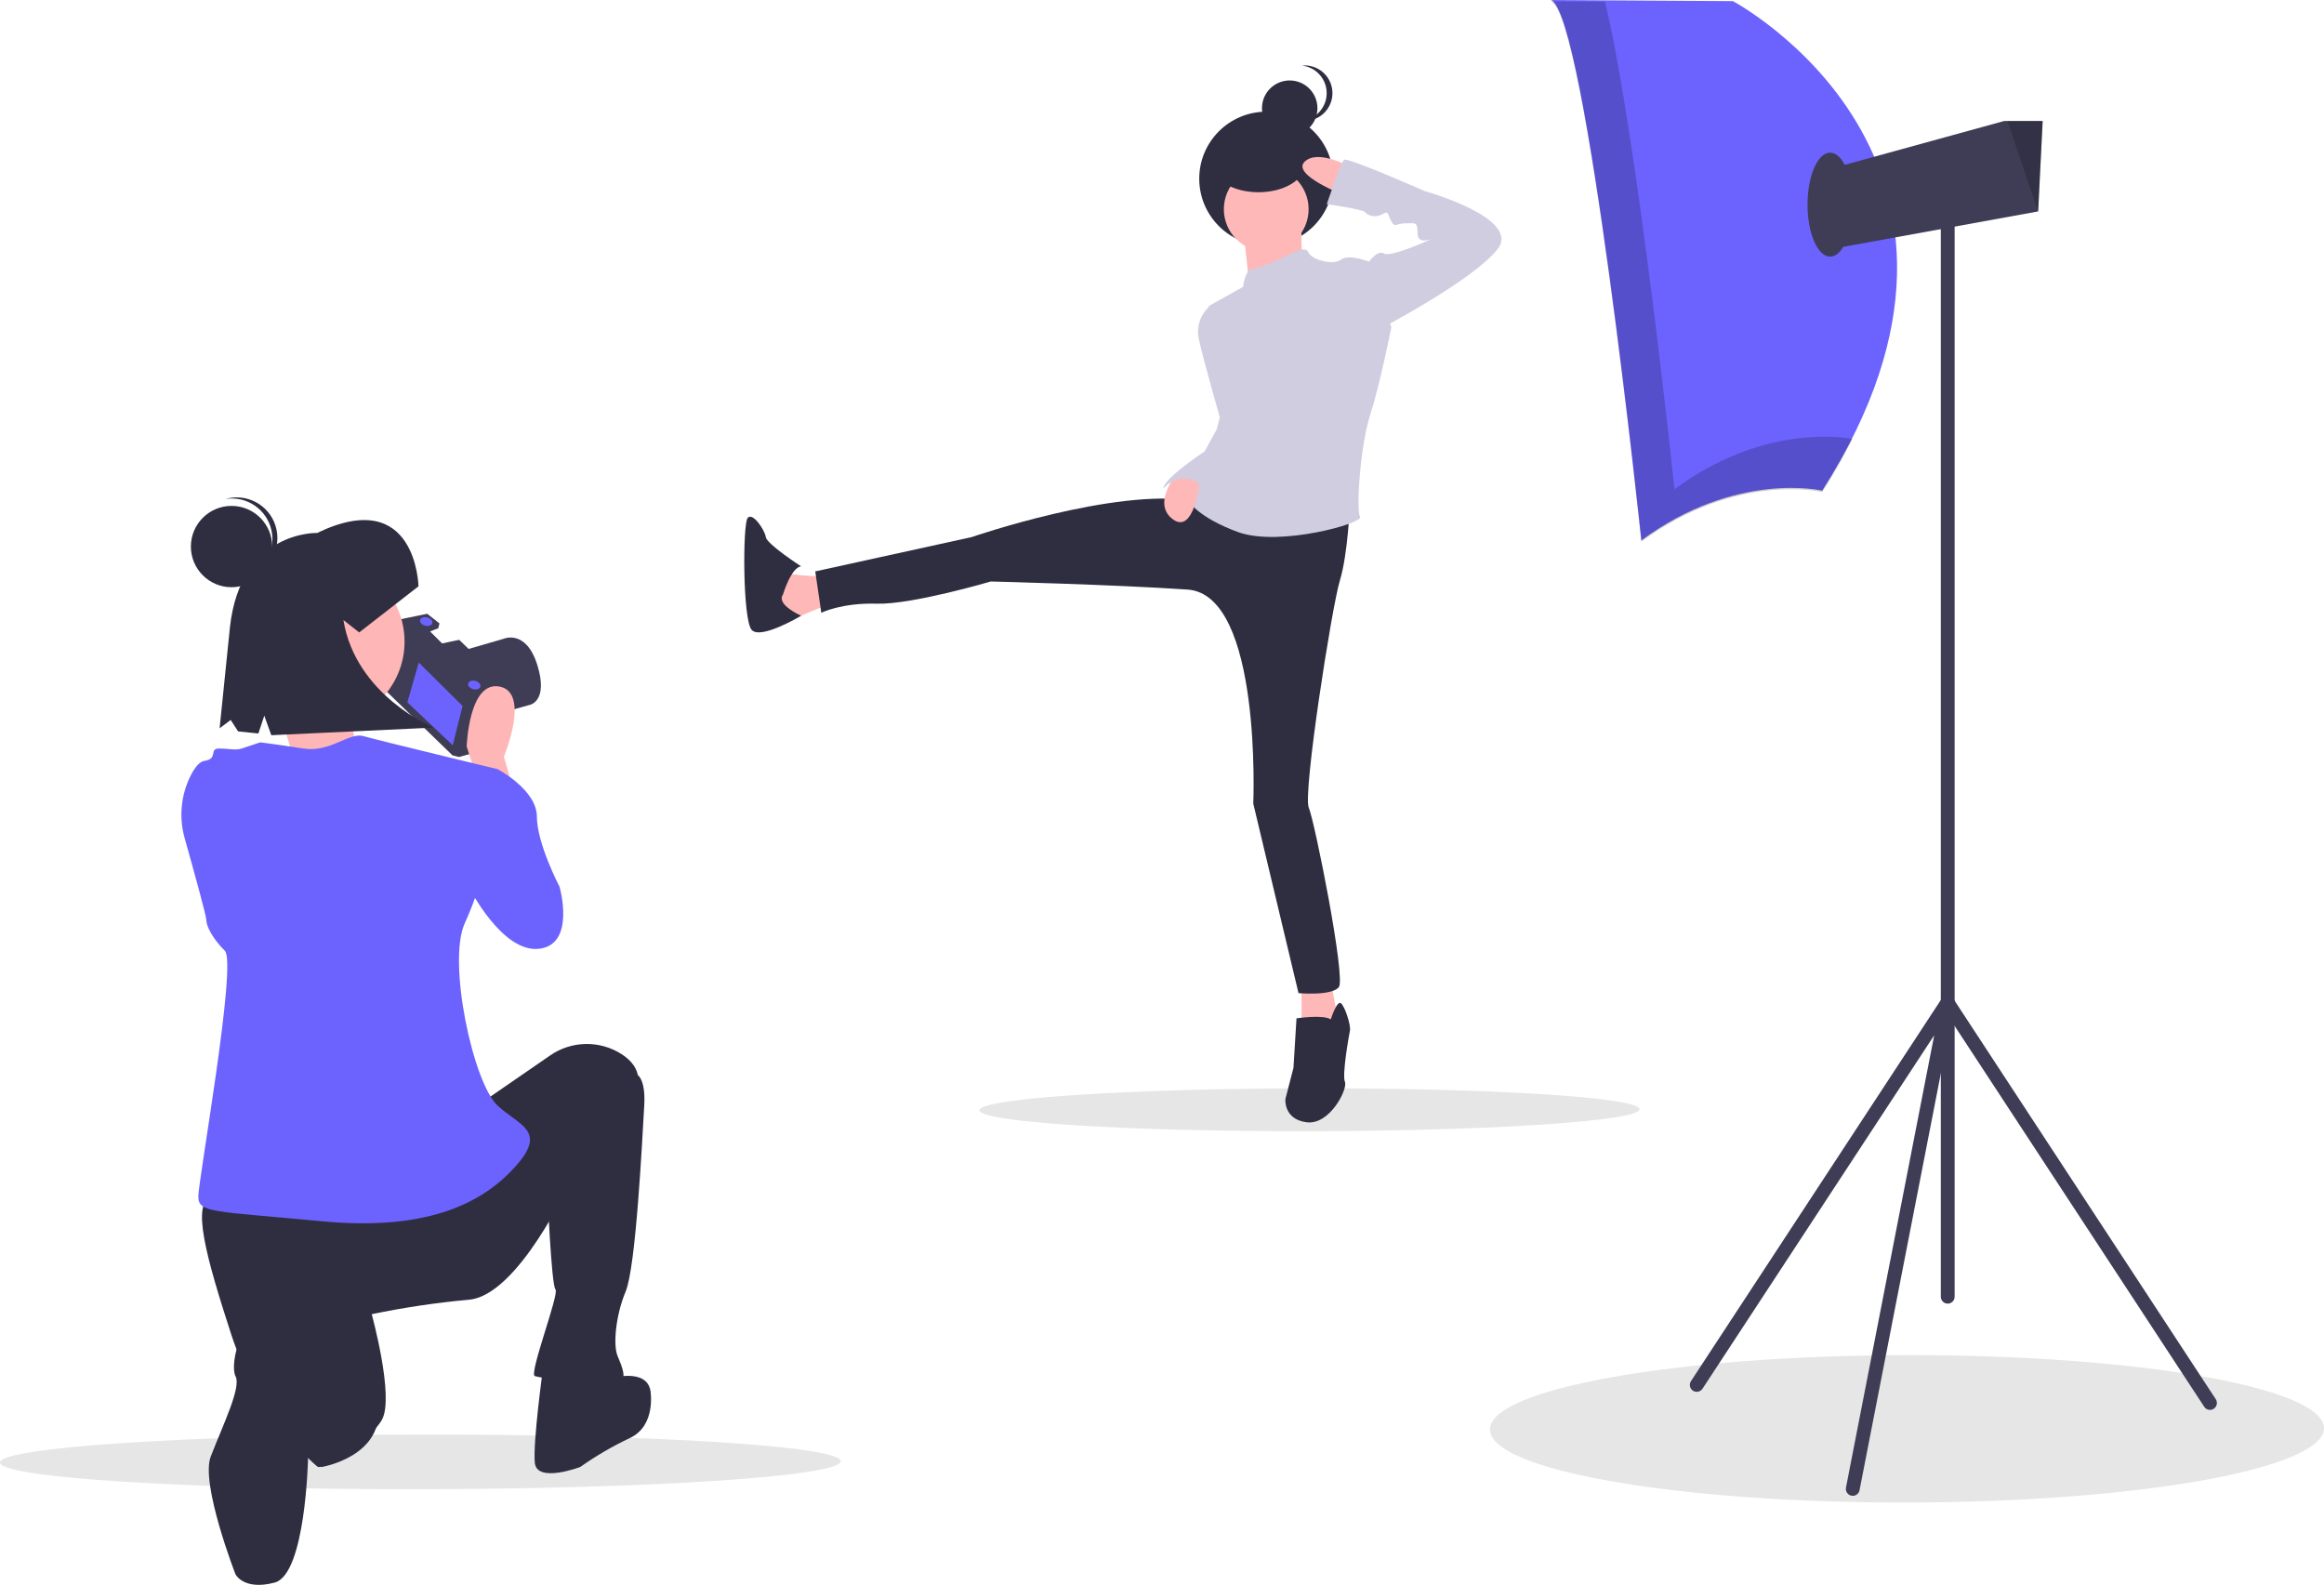
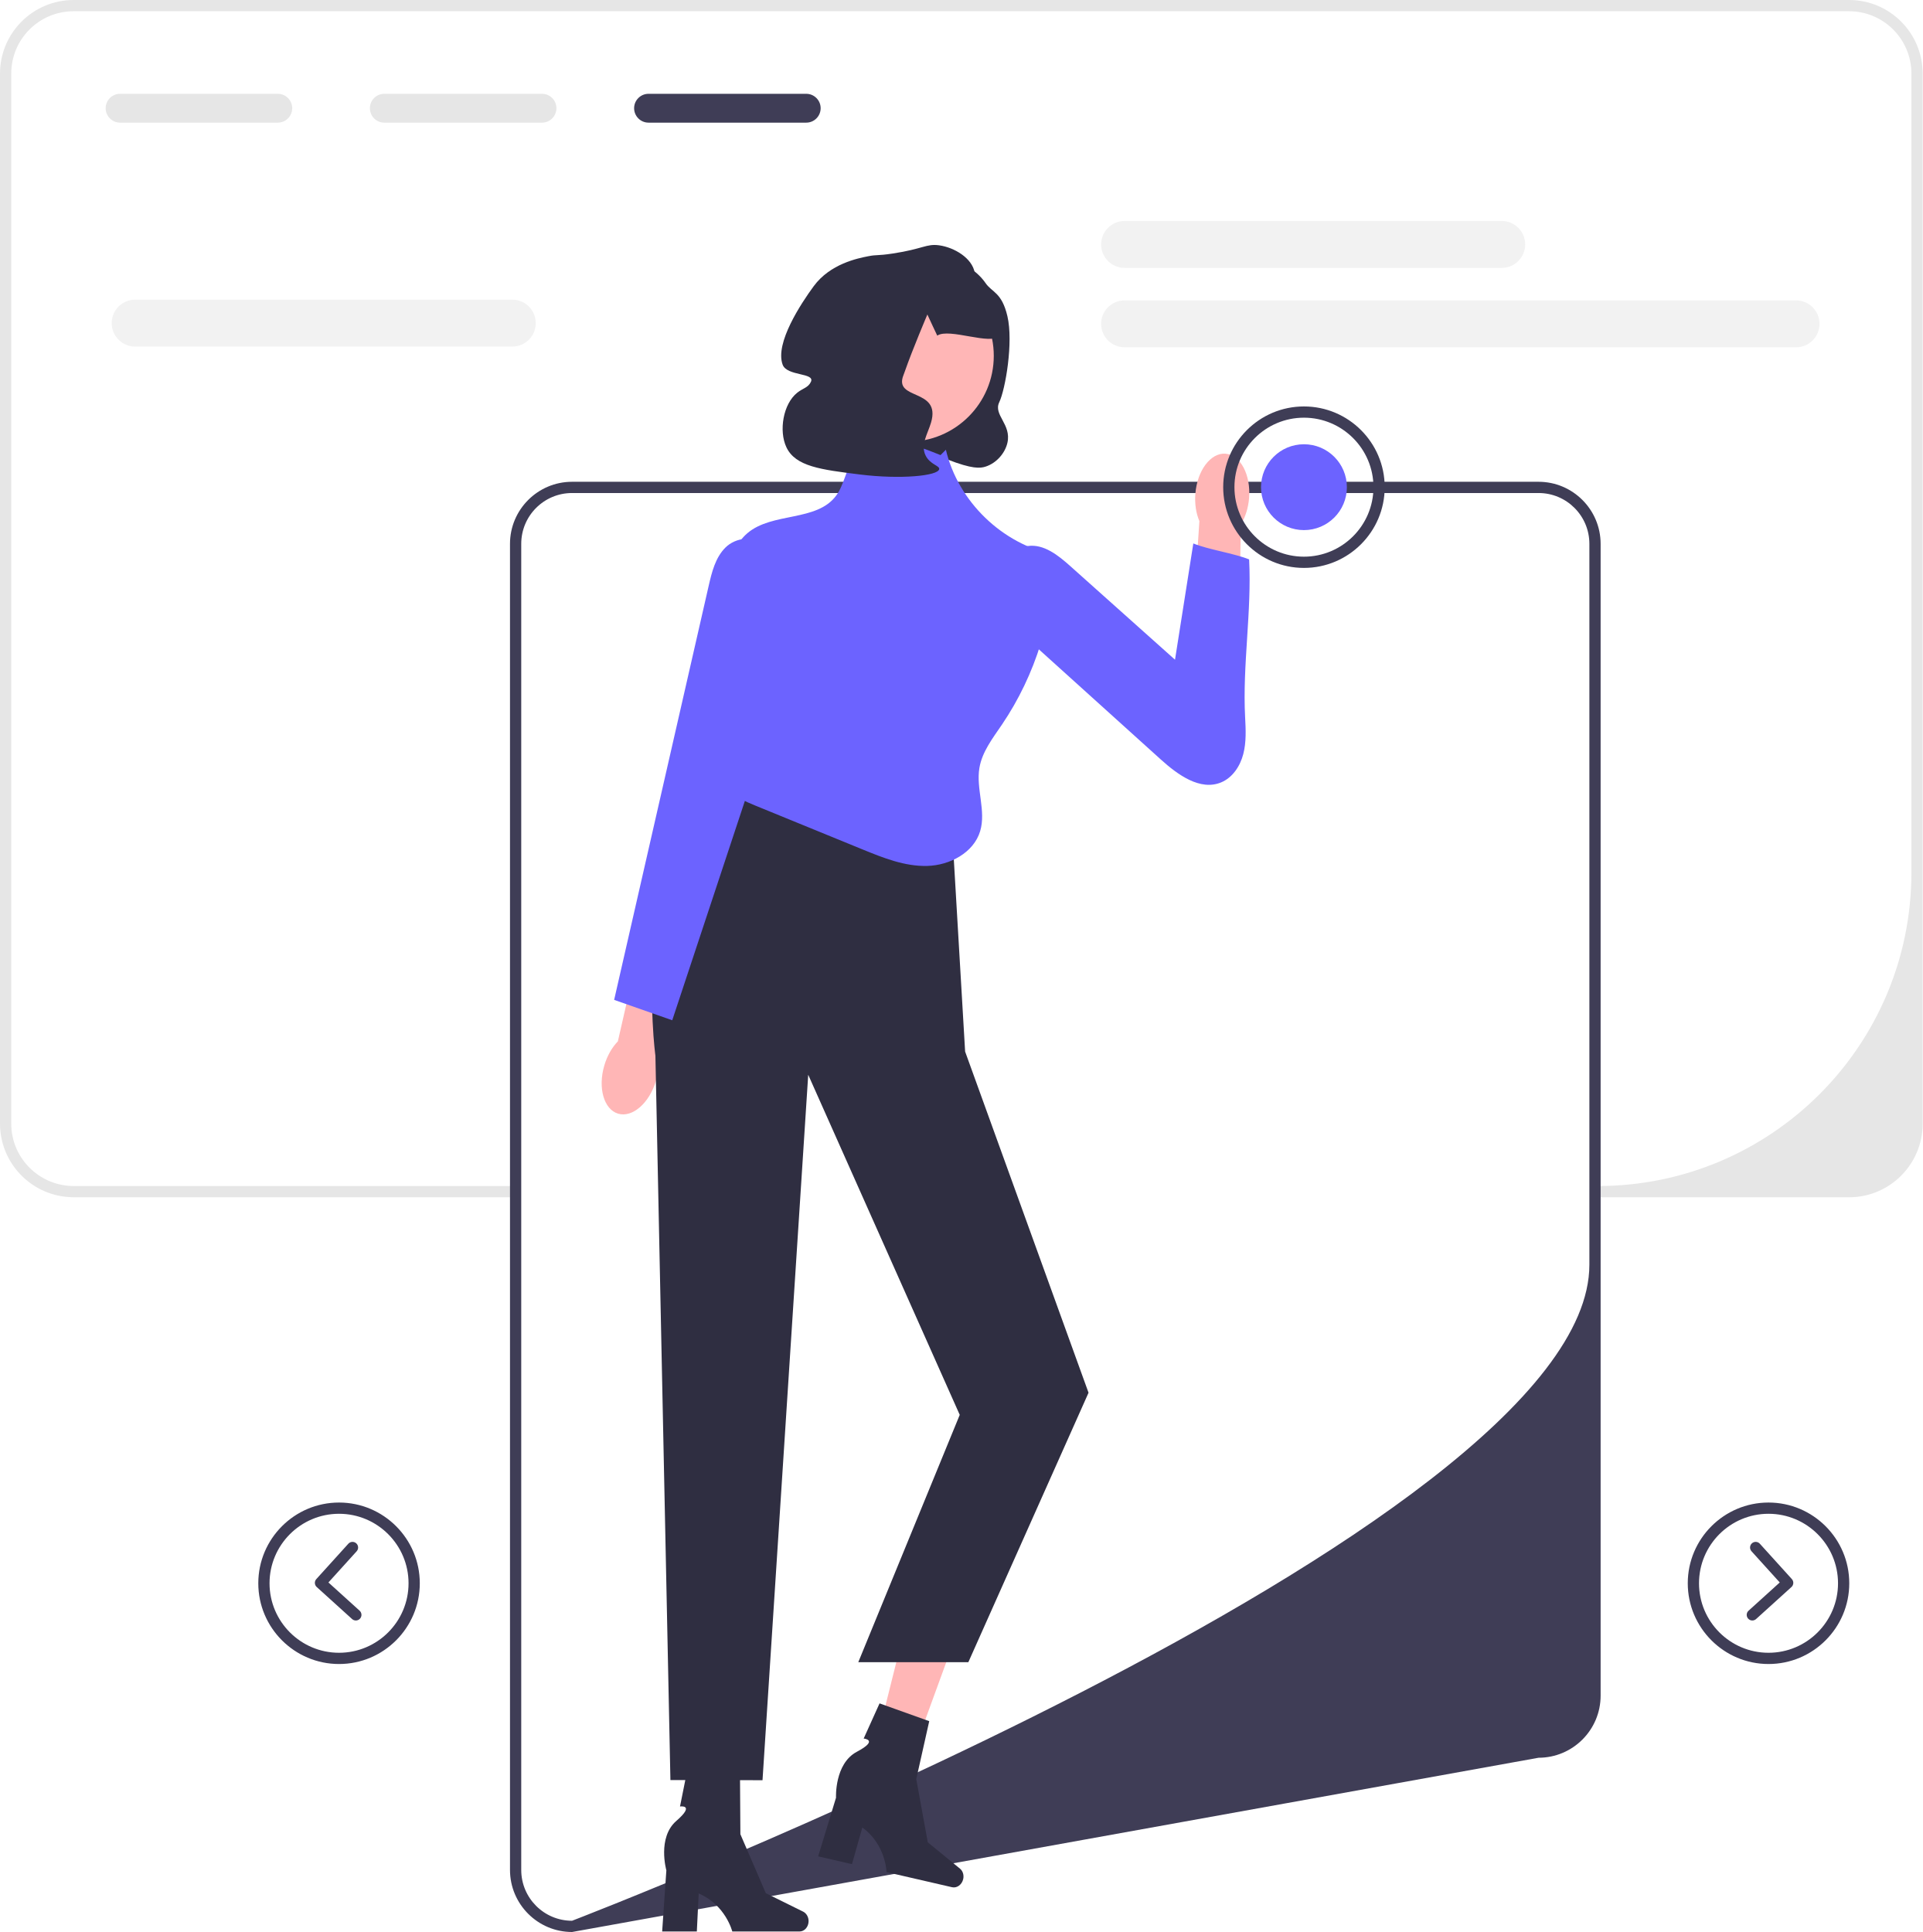
- <svg xmlns="http://www.w3.org/2000/svg" data-name="Layer 1" width="994.405" height="678.133" viewBox="0 0 994.405 678.133">
-   <ellipse cx="282.662" cy="736.435" rx="179.865" ry="11.69" transform="translate(-103.979 -110.4788) rotate(-0.09196)" fill="#e6e6e6" />
-   <ellipse cx="663.127" cy="585.772" rx="141.228" ry="9.179" transform="translate(-103.7366 -109.8683) rotate(-0.09196)" fill="#e6e6e6" />
-   <ellipse cx="918.756" cy="722.299" rx="178.447" ry="31.534" transform="translate(-103.9554 -109.4578) rotate(-0.09196)" fill="#e6e6e6" />
-   <path d="M309.35,418.143l20.253-5.639s7.933-1.584,3.086-17.077-14.461-11.157-14.461-11.157l-17.966,5.22-7.093,2.191,9.98,14.002.837,9.332Z" transform="translate(-102.7973 -110.9334)" fill="#3f3d56" />
-   <polygon points="167.418 266.274 161.064 291.656 193.622 323.209 196.421 323.911 203.888 321.813 210.243 296.433 203.806 289.664 210.385 287.94 196.345 274.31 189.019 275.848 183.142 270.013 187.108 268.428 187.483 266.935 182.678 263.153 167.418 266.274" fill="#3f3d56" />
-   <polygon points="197.922 302.074 193.716 318.87 174.312 300.526 179.171 283.496 197.922 302.074" fill="#6c63ff" />
-   <polygon points="167.418 266.274 166.527 269.833 198.902 301.328 201.701 302.029 208.936 300.071 209.334 300.063 210.243 296.433 203.806 289.664 210.385 287.94 196.345 274.31 189.019 275.848 183.142 270.013 187.108 268.428 187.483 266.935 182.678 263.153 167.418 266.274" fill="none" stroke="#3f3d56" stroke-miterlimit="10" />
-   <ellipse cx="285.171" cy="376.886" rx="1.828" ry="2.693" transform="translate(-252.4894 451.0471) rotate(-75.94348)" fill="#6c63ff" />
-   <ellipse cx="305.739" cy="404.05" rx="1.828" ry="2.693" transform="translate(-263.2676 491.5655) rotate(-75.94348)" fill="#6c63ff" />
-   <path d="M322.806,449.761l-4.417-15.017s11.483-27.383-1.767-30.033-14.133,25.617-14.133,25.617l5.3,16.783Z" transform="translate(-102.7973 -110.9334)" fill="#ffb6b6" />
-   <circle cx="138.008" cy="274.542" r="35.088" fill="#ffb6b6" />
-   <path d="M252.157,410.243s2.064,25.8,7.224,27.864-46.134,16.512-46.134,16.512l15.48-17.544s-6.498-26.832-13.722-33.024Z" transform="translate(-102.7973 -110.9334)" fill="#ffb6b6" />
-   <path d="M301.606,441.811l14.133-1.767s16.783,8.833,16.783,20.317,9.717,30.033,9.717,30.033,7.067,24.733-8.833,26.5S303.373,490.395,303.373,490.395Z" transform="translate(-102.7973 -110.9334)" fill="#6c63ff" />
-   <path d="M309.556,582.261l28.492-19.628a27.607,27.607,0,0,1,30.888-.558c3.926,2.617,6.87,6.052,6.87,10.469,0,13.25-29.15,44.167-29.15,44.167S324.573,665.294,303.373,667.061a365.845,365.845,0,0,0-41.517,6.183s9.717,35.333,4.417,45.05-25.617,21.2-27.383,20.317-26.5-23.85-37.1-56.533-17.667-57.417-7.95-59.183S309.556,582.261,309.556,582.261Z" transform="translate(-102.7973 -110.9334)" fill="#2f2e41" />
-   <path d="M373.156,569.894s6.183-.883,5.3,14.133-3.533,68.9-7.95,79.5-5.3,22.967-3.533,27.383,5.3,11.483-.883,12.367-31.8-2.65-34.45-3.533,10.6-35.333,8.833-37.1-3.533-43.283-3.533-43.283Z" transform="translate(-102.7973 -110.9334)" fill="#2f2e41" />
-   <path d="M364.323,700.628s15.017-4.417,16.783,5.3c0,0,2.65,15.017-8.833,20.317a141.909,141.909,0,0,0-21.2,12.367s-18.55,7.067-19.433-1.767,3.533-40.633,3.533-40.633Z" transform="translate(-102.7973 -110.9334)" fill="#2f2e41" />
-   <path d="M264.506,711.227l-28.267-22.967s5.3,28.267-1.767,33.567l-3.228,9.437,9.039,7.394S268.04,734.194,264.506,711.227Z" transform="translate(-102.7973 -110.9334)" fill="#2f2e41" />
-   <path d="M224.756,672.361s18.55,5.3,15.9,23.85-6.048,38.703-6.048,38.703-1.019,49.63-14.269,53.163-16.783-3.533-16.783-3.533-15.062-38.782-10.6-50.35c5.4-14.001,13.182-29.723,10.6-34.45C201.016,695.093,205.323,669.711,224.756,672.361Z" transform="translate(-102.7973 -110.9334)" fill="#2f2e41" />
-   <path d="M214.156,428.561s7.067.883,18.55,2.65,19.433-7.067,25.617-5.3,57.417,14.133,57.417,14.133L311.308,474.019c-1.452,11.136-5.06,21.798-9.681,32.033-7.451,16.503,3.589,68.202,14.112,77.976,9.154,8.501,21.2,10.6,7.95,25.617S287.473,637.911,240.656,633.494s-53-3.533-53-10.6,16.661-99.816,11.361-105.116-7.95-10.6-7.95-13.25c0-1.771-5.526-21.699-9.19-34.718a37.107,37.107,0,0,1,2.765-27.528c1.658-3.103,3.555-5.486,5.542-5.77,6.183-.883,1.889-5.3,6.306-5.3s7.067.883,9.717,0Z" transform="translate(-102.7973 -110.9334)" fill="#6c63ff" />
-   <path d="M281.86,361.807s-.799-43.36-43.36-22.835c0,0-32.726-1.154-37.306,40.243l-4.428,43.339,4.743-3.566,3.178,4.901,8.668.886,2.531-7.624,2.999,8.364,69.447-3.256s-33.324-13.614-38.594-46.033l6.748,5.31Z" transform="translate(-102.7973 -110.9334)" fill="#2f2e41" />
-   <circle cx="99.073" cy="233.859" r="17.395" fill="#2f2e41" />
-   <path d="M218.983,337.968a17.382,17.382,0,0,0-19.57-13.552c.349-.097.693-.204,1.052-.281a17.395,17.395,0,1,1,7.267,34.023c-.359.077-.717.12-1.075.173A17.382,17.382,0,0,0,218.983,337.968Z" transform="translate(-102.7973 -110.9334)" fill="#2f2e41" />
-   <circle cx="541.812" cy="76.467" r="28.674" fill="#2f2e41" />
-   <path d="M659.706,206.489s-.432,17.699,1.295,18.131-23.743,7.339-23.743,7.339l-2.59-24.175Z" transform="translate(-102.7973 -110.9334)" fill="#ffb8b8" />
-   <path d="M458.538,357.581s-18.994,0-19.426-2.158-4.317,17.699-4.317,17.699l7.77,2.59s14.678-6.475,15.973-6.475S458.538,357.581,458.538,357.581Z" transform="translate(-102.7973 -110.9334)" fill="#ffb8b8" />
-   <path d="M437.817,365.352s3.454-11.656,7.77-12.087c0,0-14.678-9.497-15.109-12.519s-5.612-10.792-7.77-8.202-2.158,43.601,1.727,47.918,21.153-6.068,21.153-6.068S434.795,369.669,437.817,365.352Z" transform="translate(-102.7973 -110.9334)" fill="#2f2e41" />
-   <polygon points="569.428 419.757 572.881 438.319 556.909 440.909 556.909 419.757 569.428 419.757" fill="#ffb8b8" />
-   <path d="M672.225,547.094s2.59-8.202,4.317-6.907,4.317,9.497,3.885,11.656-3.454,18.994-2.158,22.016-6.475,18.563-16.404,17.268-9.066-9.929-9.066-9.929l3.454-13.382,1.295-21.153S668.772,544.936,672.225,547.094Z" transform="translate(-102.7973 -110.9334)" fill="#2f2e41" />
-   <circle cx="551.843" cy="46.288" r="11.865" fill="#2f2e41" />
-   <path d="M670.46,150.795a11.866,11.866,0,0,0-10.629-11.801,11.986,11.986,0,0,1,1.236-.064,11.865,11.865,0,0,1,0,23.73,12.008,12.008,0,0,1-1.236-.064A11.866,11.866,0,0,0,670.46,150.795Z" transform="translate(-102.7973 -110.9334)" fill="#2f2e41" />
-   <circle cx="541.8" cy="89.512" r="18.131" fill="#ffb8b8" />
-   <path d="M680.427,326.5s-.863,21.585-4.317,32.809-15.904,91.158-13.314,97.202,15.904,72.884,12.883,76.77-17.268,2.59-17.268,2.59l-19.358-81.087s3.817-89.432-28.128-91.59-84.18-3.454-84.18-3.454-33.672,9.929-48.781,9.497-23.743,3.885-23.743,3.885L451.631,355.423l66.912-14.678s61.3-21.153,94.972-15.541S680.427,326.5,680.427,326.5Z" transform="translate(-102.7973 -110.9334)" fill="#2f2e41" />
-   <path d="M656.253,219.008s5.18-3.022,6.475,0,10.361,5.612,13.814,3.022,12.087.863,12.087.863l9.497,28.06s-4.749,24.175-9.066,37.557-6.044,41.011-4.317,43.601-34.535,12.951-52.235,6.475-21.585-13.814-21.585-13.814,19.426-27.628,12.951-40.579-1.295-27.628-1.295-27.628l-2.59-14.678,14.678-8.202s.863-7.77,4.317-7.77S656.253,219.008,656.253,219.008Z" transform="translate(-102.7973 -110.9334)" fill="#d0cde1" />
-   <path d="M626.466,242.32h-6.475a14.492,14.492,0,0,0-4.317,13.382c1.727,8.202,9.514,35.395,9.514,35.395l6.458-16.832Z" transform="translate(-102.7973 -110.9334)" fill="#d0cde1" />
-   <path d="M607.871,311.647s-12.919,13.989-3.422,21.328,11.837-16.836,11.837-16.836Z" transform="translate(-102.7973 -110.9334)" fill="#ffb8b8" />
-   <path d="M626.466,282.467l-3.022,12.087-5.18,9.497s-17.699,11.656-17.699,15.973c0,0,7.77-9.929,17.699,0l8.85-21.369Z" transform="translate(-102.7973 -110.9334)" fill="#d0cde1" />
-   <ellipse cx="538.477" cy="70.387" rx="19.775" ry="11.865" fill="#2f2e41" />
-   <path d="M680.427,182.315s-13.814-7.77-19.426-2.158,16.836,14.246,16.836,14.246Z" transform="translate(-102.7973 -110.9334)" fill="#ffb8b8" />
-   <path d="M685.608,225.052l3.022-2.158s3.454-5.18,6.475-3.454,20.721-6.475,20.721-6.475-6.475,3.022-6.475-2.158-.863-4.317-5.18-4.317-4.317,2.158-6.044-.863-.863-4.749-3.885-3.022-6.475.432-7.339-.863-16.404-3.454-16.404-3.454,6.044-17.699,7.339-18.994,34.535,13.383,34.535,13.383,41.874,11.656,31.082,25.038-49.645,33.672-49.645,33.672Z" transform="translate(-102.7973 -110.9334)" fill="#d0cde1" />
-   <path d="M766.407,110.933l77.881.484s128.189,68.206,38.215,209.455c0,0-36.764-8.707-77.397,21.284C805.106,342.157,781.403,116.254,766.407,110.933Z" transform="translate(-102.7973 -110.9334)" fill="#6c63ff" />
-   <path d="M789.574,111.64c13.953,58.283,29.726,208.605,29.726,208.605,36.303-26.795,69.493-22.703,76.16-21.526a257.991,257.991,0,0,1-12.958,22.716s-36.764-8.707-77.397,21.284c0,0-23.703-225.902-38.698-231.223Z" transform="translate(-102.7973 -110.9334)" opacity="0.2" style="isolation:isolate" />
-   <polygon points="780.189 73.043 786.961 105.937 872.069 90.467 872.097 90.457 874.032 51.759 857.586 51.759 780.189 73.043" fill="#3f3d56" />
-   <polygon points="858.959 51.759 872.069 90.467 872.097 90.457 874.032 51.759 858.959 51.759" opacity="0.2" style="isolation:isolate" />
-   <ellipse cx="783.091" cy="87.555" rx="9.675" ry="22.252" fill="#3f3d56" />
-   <path d="M936.197,668.729a2.957,2.957,0,0,1-2.957-2.957V198.489a2.957,2.957,0,1,1,5.914,0V665.772a2.957,2.957,0,0,1-2.957,2.957Z" transform="translate(-102.7973 -110.9334)" fill="#3f3d56" />
-   <path d="M895.567,750.964a2.956,2.956,0,0,1-2.906-3.523l37.748-193.52L831.282,705.125a2.957,2.957,0,1,1-4.946-3.244h0L933.723,538.079a2.958,2.958,0,0,1,5.376,2.188L898.466,748.573A2.959,2.959,0,0,1,895.567,750.964Z" transform="translate(-102.7973 -110.9334)" fill="#3f3d56" />
-   <path d="M1048.424,714.2a2.953,2.953,0,0,1-2.475-1.337L933.723,541.623a2.957,2.957,0,1,1,4.946-3.241h0l112.226,171.24a2.957,2.957,0,0,1-2.471,4.578Z" transform="translate(-102.7973 -110.9334)" fill="#3f3d56" />
+ <svg xmlns="http://www.w3.org/2000/svg" width="342" height="343.711" viewBox="0 0 342 343.711">
+   <path d="M328.91,0H13.1C5.865,0,0,5.865,0,13.1V199.9c0,6.92,5.41,12.62,12.22,13.06,.29,.03,.58,.04,.88,.04H91.717v-2H13.1c-.3,0-.59-.01-.88-.04-5.71-.45-10.22-5.24-10.22-11.06V13.09c-0-6.125,4.965-11.09,11.09-11.09H328.91c6.125,0,11.09,4.965,11.09,11.09V155.22c0,30.806-24.974,55.78-55.78,55.78h-0v2h44.69c7.229,0,13.09-5.861,13.09-13.09V13.09c0-7.229-5.861-13.09-13.09-13.09Z" fill="#e6e6e6" />
+   <g>
+     <path d="M267.125,47.659h-67.085c-2.301,0-4.174-1.872-4.174-4.174s1.873-4.174,4.174-4.174h67.085c2.301,0,4.174,1.872,4.174,4.174s-1.873,4.174-4.174,4.174Z" fill="#f2f2f2" />
+     <path d="M91.125,61.659H24.04c-2.301,0-4.174-1.872-4.174-4.174s1.872-4.174,4.174-4.174H91.125c2.301,0,4.174,1.872,4.174,4.174s-1.872,4.174-4.174,4.174Z" fill="#f2f2f2" />
+     <path d="M319.478,61.786h-119.438c-2.301,0-4.174-1.872-4.174-4.174s1.873-4.174,4.174-4.174h119.438c2.301,0,4.174,1.872,4.174,4.174s-1.873,4.174-4.174,4.174Z" fill="#f2f2f2" />
+   </g>
+   <path d="M90.717,332.671V96.751c0-6.087,4.952-11.04,11.04-11.04h171.92c6.087,0,11.04,4.953,11.04,11.04v204.92c0,6.087-4.953,11.04-11.04,11.04l-171.92,31c-6.088,0-11.04-4.953-11.04-11.04ZM282.717,96.751c0-4.993-4.047-9.04-9.04-9.04H101.757c-4.993,0-9.04,4.047-9.04,9.04v235.92c0,4.993,4.047,9.04,9.04,9.04,0,0,180.96-69.375,180.96-116.713V96.751Z" fill="#3f3d56" />
+   <g>
+     <path d="M314.581,296.035c-7.92,0-14.363-6.443-14.363-14.364,0-7.92,6.443-14.363,14.363-14.363,7.92,0,14.364,6.443,14.364,14.363,0,7.92-6.443,14.364-14.364,14.364Zm0-26.727c-6.817,0-12.363,5.546-12.363,12.363,0,6.817,5.546,12.364,12.363,12.364,6.817,0,12.364-5.546,12.364-12.364,0-6.817-5.546-12.363-12.364-12.363Z" fill="#3f3d56" />
+     <path d="M311.702,288.292c-.272,0-.544-.111-.741-.329-.371-.41-.34-1.042,.07-1.413l5.549-5.024-5.023-5.549c-.371-.409-.339-1.042,.07-1.412s1.042-.339,1.412,.07l5.694,6.29c.371,.409,.34,1.042-.07,1.412l-6.29,5.695c-.191,.173-.432,.259-.671,.259Z" fill="#3f3d56" />
+   </g>
+   <g>
+     <path d="M60.309,296.035c-7.92,0-14.364-6.443-14.364-14.364,0-7.92,6.443-14.363,14.364-14.363,7.92,0,14.363,6.443,14.363,14.363,0,7.92-6.443,14.364-14.363,14.364Zm0-26.727c-6.817,0-12.364,5.546-12.364,12.363,0,6.817,5.546,12.364,12.364,12.364,6.817,0,12.363-5.546,12.363-12.364,0-6.817-5.546-12.363-12.363-12.363Z" fill="#3f3d56" />
+     <path d="M63.298,288.292c-.239,0-.479-.085-.671-.259l-6.29-5.695c-.41-.371-.441-1.003-.07-1.412l5.694-6.29c.37-.41,1.003-.441,1.412-.07s.441,1.003,.07,1.412l-5.023,5.549,5.549,5.024c.41,.371,.441,1.003,.07,1.413-.197,.218-.469,.329-.741,.329Z" fill="#3f3d56" />
+   </g>
+   <g>
+     <path d="M168.52,46.555c3.009-.178,5.599,2.071,6.796,3.815,1.147,1.673,2.879,1.601,3.883,5.894,1.078,4.61-.352,12.994-1.456,15.302-1.082,2.261,2.204,3.904,1.456,7.207-.406,1.793-1.892,3.595-3.883,4.239-.958,.31-2.36,.457-6.796-1.272-5.612-2.188-8.418-3.282-9.708-5.511-1.285-2.22-.013-3.361,.971-9.326,1.457-8.832-.519-11.247,2.427-15.685,.91-1.371,2.964-4.465,6.31-4.663Z" fill="#2f2e41" />
+     <path d="M107.496,189.547c.516-1.746,1.384-3.23,2.409-4.284l3.867-16.94,8.007,2.076-4.785,16.961c.287,1.442,.208,3.16-.308,4.906-1.179,3.988-4.193,6.612-6.73,5.862-2.538-.75-3.639-4.592-2.46-8.58h0l0-0Z" fill="#ffb6b6" />
+     <path d="M222.185,88.598c-.143,1.815-.684,3.447-1.469,4.691l-.272,17.374-8.263-.371,1.165-17.584c-.58-1.352-.858-3.048-.715-4.863,.327-4.146,2.731-7.338,5.369-7.13s4.512,3.738,4.185,7.883h0Z" fill="#ffb6b6" />
+     <g>
+       <polygon points="123.16 329.209 129.185 329.351 132.543 302.285 123.652 302.074 123.16 329.209" fill="#ffb6b6" />
+       <path d="M143.83,341.778h0c0,1.018-.722,1.843-1.613,1.843h-11.958s-1.177-4.73-5.975-6.766l-.331,6.766h-6.169l.747-10.88s-1.65-5.821,1.777-8.796c3.427-2.975,.651-2.561,.651-2.561l1.348-6.734,9.322,1.096,.069,10.57,4.524,10.492,6.635,3.278c.591,.292,.973,.956,.973,1.691l0,0h0Z" fill="#2f2e41" />
+     </g>
+     <g>
+       <polygon points="154.014 317.418 159.852 318.91 169.207 293.29 160.59 291.088 154.014 317.418" fill="#ffb6b6" />
+       <path d="M171.331,334.31h0c-.229,.992-1.118,1.633-1.986,1.433l-11.653-2.687s-.084-4.874-4.302-7.936l-1.843,6.519-6.011-1.386,3.173-10.434s-.3-6.043,3.708-8.172c4.008-2.129,1.21-2.349,1.21-2.349l2.827-6.259,8.837,3.163-2.308,10.315,2.051,11.24,5.729,4.685c.51,.417,.733,1.151,.568,1.867l0,0-0,0Z" fill="#2f2e41" />
+     </g>
+     <path d="M169.248,145.821l2.427,41.259,21.953,60.692-21.38,47.939h-19.578l18.047-44-26.952-60.505-8.129,125.501-16.383-.025-2.67-128.874s-5.097-37.133,14.319-52.18l38.347,10.193h0Z" fill="#2f2e41" />
+     <path d="M167.299,80.962c-2.592-1.042-5.244-2.097-8.034-2.243s-5.794,.778-7.449,3.029c-1.41,1.917-1.665,4.498-3.074,6.416-3.454,4.701-11.359,2.907-15.797,6.693-4.07,3.472-3.437,9.888-1.912,15.015s3.562,10.776,1.249,15.6c-1.806,3.768-6.144,6.726-5.634,10.874,.441,3.587,4.281,5.569,7.626,6.937l19.132,7.825c3.707,1.516,7.549,3.058,11.552,2.944s8.236-2.346,9.39-6.181c1.088-3.615-.758-7.529-.133-11.252,.483-2.88,2.37-5.287,4.008-7.704,6.004-8.859,9.296-19.53,9.327-30.232-9.269-1.865-17.127-9.469-19.297-18.671" fill="#6c63ff" />
+     <path d="M180.541,111.687l25.944,23.431c3.006,2.715,6.992,5.626,10.733,4.071,2.037-.847,3.378-2.894,3.934-5.03s.444-4.38,.328-6.583c-.486-9.226,1.197-18.826,.712-28.052-2.585-1.072-7.34-1.77-9.926-2.842l-3.257,20.682-18.621-16.645c-2.156-1.927-4.722-3.988-7.585-3.577-2.997,.43-4.998,3.584-5.148,6.608s1.099,5.925,2.371,8.672" fill="#6c63ff" />
+     <path d="M135.758,97.17c-1.553-1.999-4.915-1.551-6.711,.234s-2.435,4.393-2.998,6.862l-16.806,73.616,10.335,3.626,13.288-40.137c2.422-7.316,4.856-14.682,5.915-22.316s.676-15.633-2.378-22.709" fill="#6c63ff" />
+     <circle cx="161.482" cy="63.303" r="15.29" fill="#ffb6b6" />
+     <path d="M173.374,48.498c-.44-2.571-3.604-4.475-6.31-4.854-2.283-.319-2.858,.64-8.252,1.456-2.883,.436-2.754,.167-4.369,.485-1.861,.367-6.772,1.334-9.708,5.339-2.205,3.009-6.926,10.1-5.521,13.95,.759,2.08,5.774,1.404,5.036,3.039-.477,1.056-1.42,1.144-2.427,1.942-2.536,2.01-3.307,6.81-1.942,9.708,1.615,3.429,6.123,3.988,13.106,4.854,7.194,.892,13.931,.25,14.077-.971,.074-.623-1.639-.803-2.427-2.427-.923-1.903,.377-3.825,.971-5.825,1.854-6.24-6.75-3.87-4.891-8.484,.065-.162,.14-.366,.223-.605,1.376-3.953,4.02-10.152,4.02-10.152,0,0,1.744,3.765,1.757,3.757,2.085-1.434,9.679,1.829,11,0,2.125-2.941-4.243-10.633-4.343-11.213l0-0Z" fill="#2f2e41" />
+   </g>
+   <path d="M231.945,101.035c-7.92,0-14.364-6.443-14.364-14.364,0-7.92,6.443-14.363,14.364-14.363s14.364,6.443,14.364,14.363c0,7.92-6.443,14.364-14.364,14.364Zm0-26.727c-6.817,0-12.364,5.546-12.364,12.363,0,6.817,5.546,12.364,12.364,12.364s12.364-5.546,12.364-12.364c0-6.817-5.546-12.363-12.364-12.363Z" fill="#3f3d56" />
+   <circle cx="231.945" cy="86.672" r="7.636" fill="#6c63ff" />
+   <g>
+     <path d="M49.416,16.689H21.356c-1.41,0-2.56,1.15-2.56,2.56,0,1.42,1.15,2.57,2.56,2.57h28.06c1.41,0,2.56-1.15,2.56-2.57,0-1.41-1.15-2.56-2.56-2.56Z" fill="#e6e6e6" />
+     <path d="M96.416,16.689h-28.06c-1.41,0-2.56,1.15-2.56,2.56,0,1.42,1.15,2.57,2.56,2.57h28.06c1.41,0,2.56-1.15,2.56-2.57,0-1.41-1.15-2.56-2.56-2.56Z" fill="#e6e6e6" />
+     <path d="M143.416,16.689h-28.06c-1.41,0-2.56,1.15-2.56,2.56,0,1.42,1.15,2.57,2.56,2.57h28.06c1.41,0,2.56-1.15,2.56-2.57,0-1.41-1.15-2.56-2.56-2.56Z" fill="#3f3d56" />
+   </g>
</svg>
